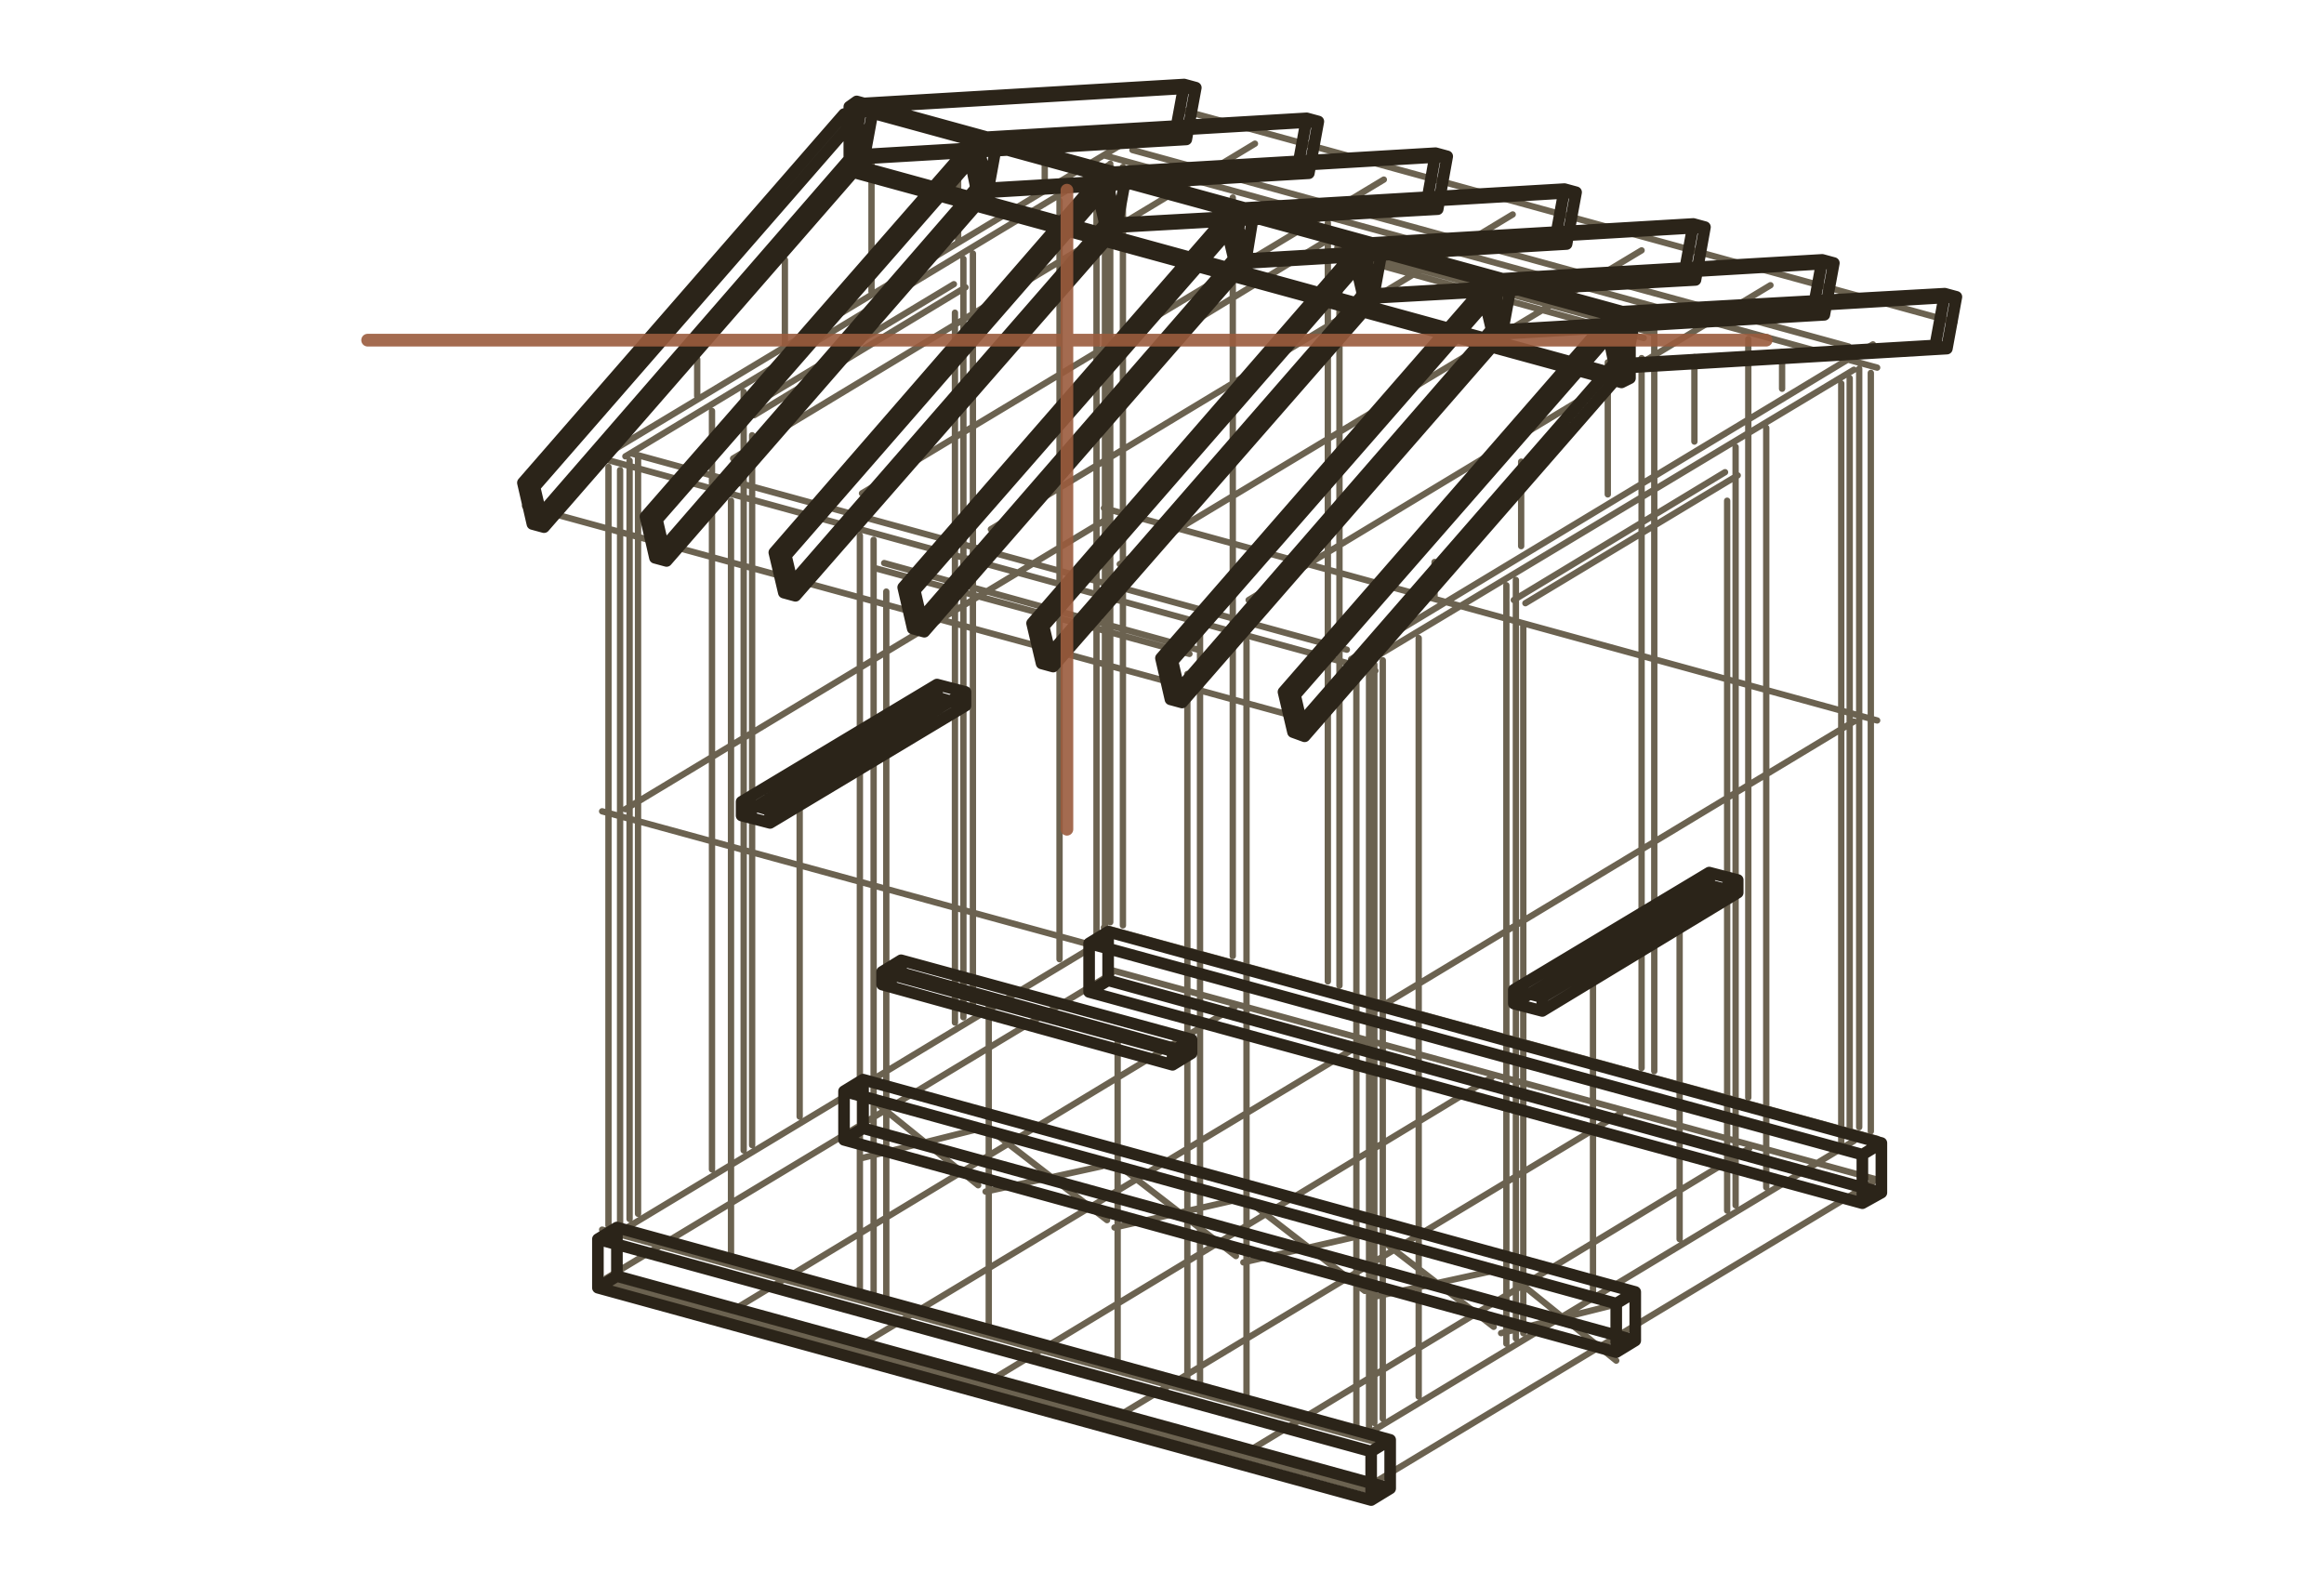
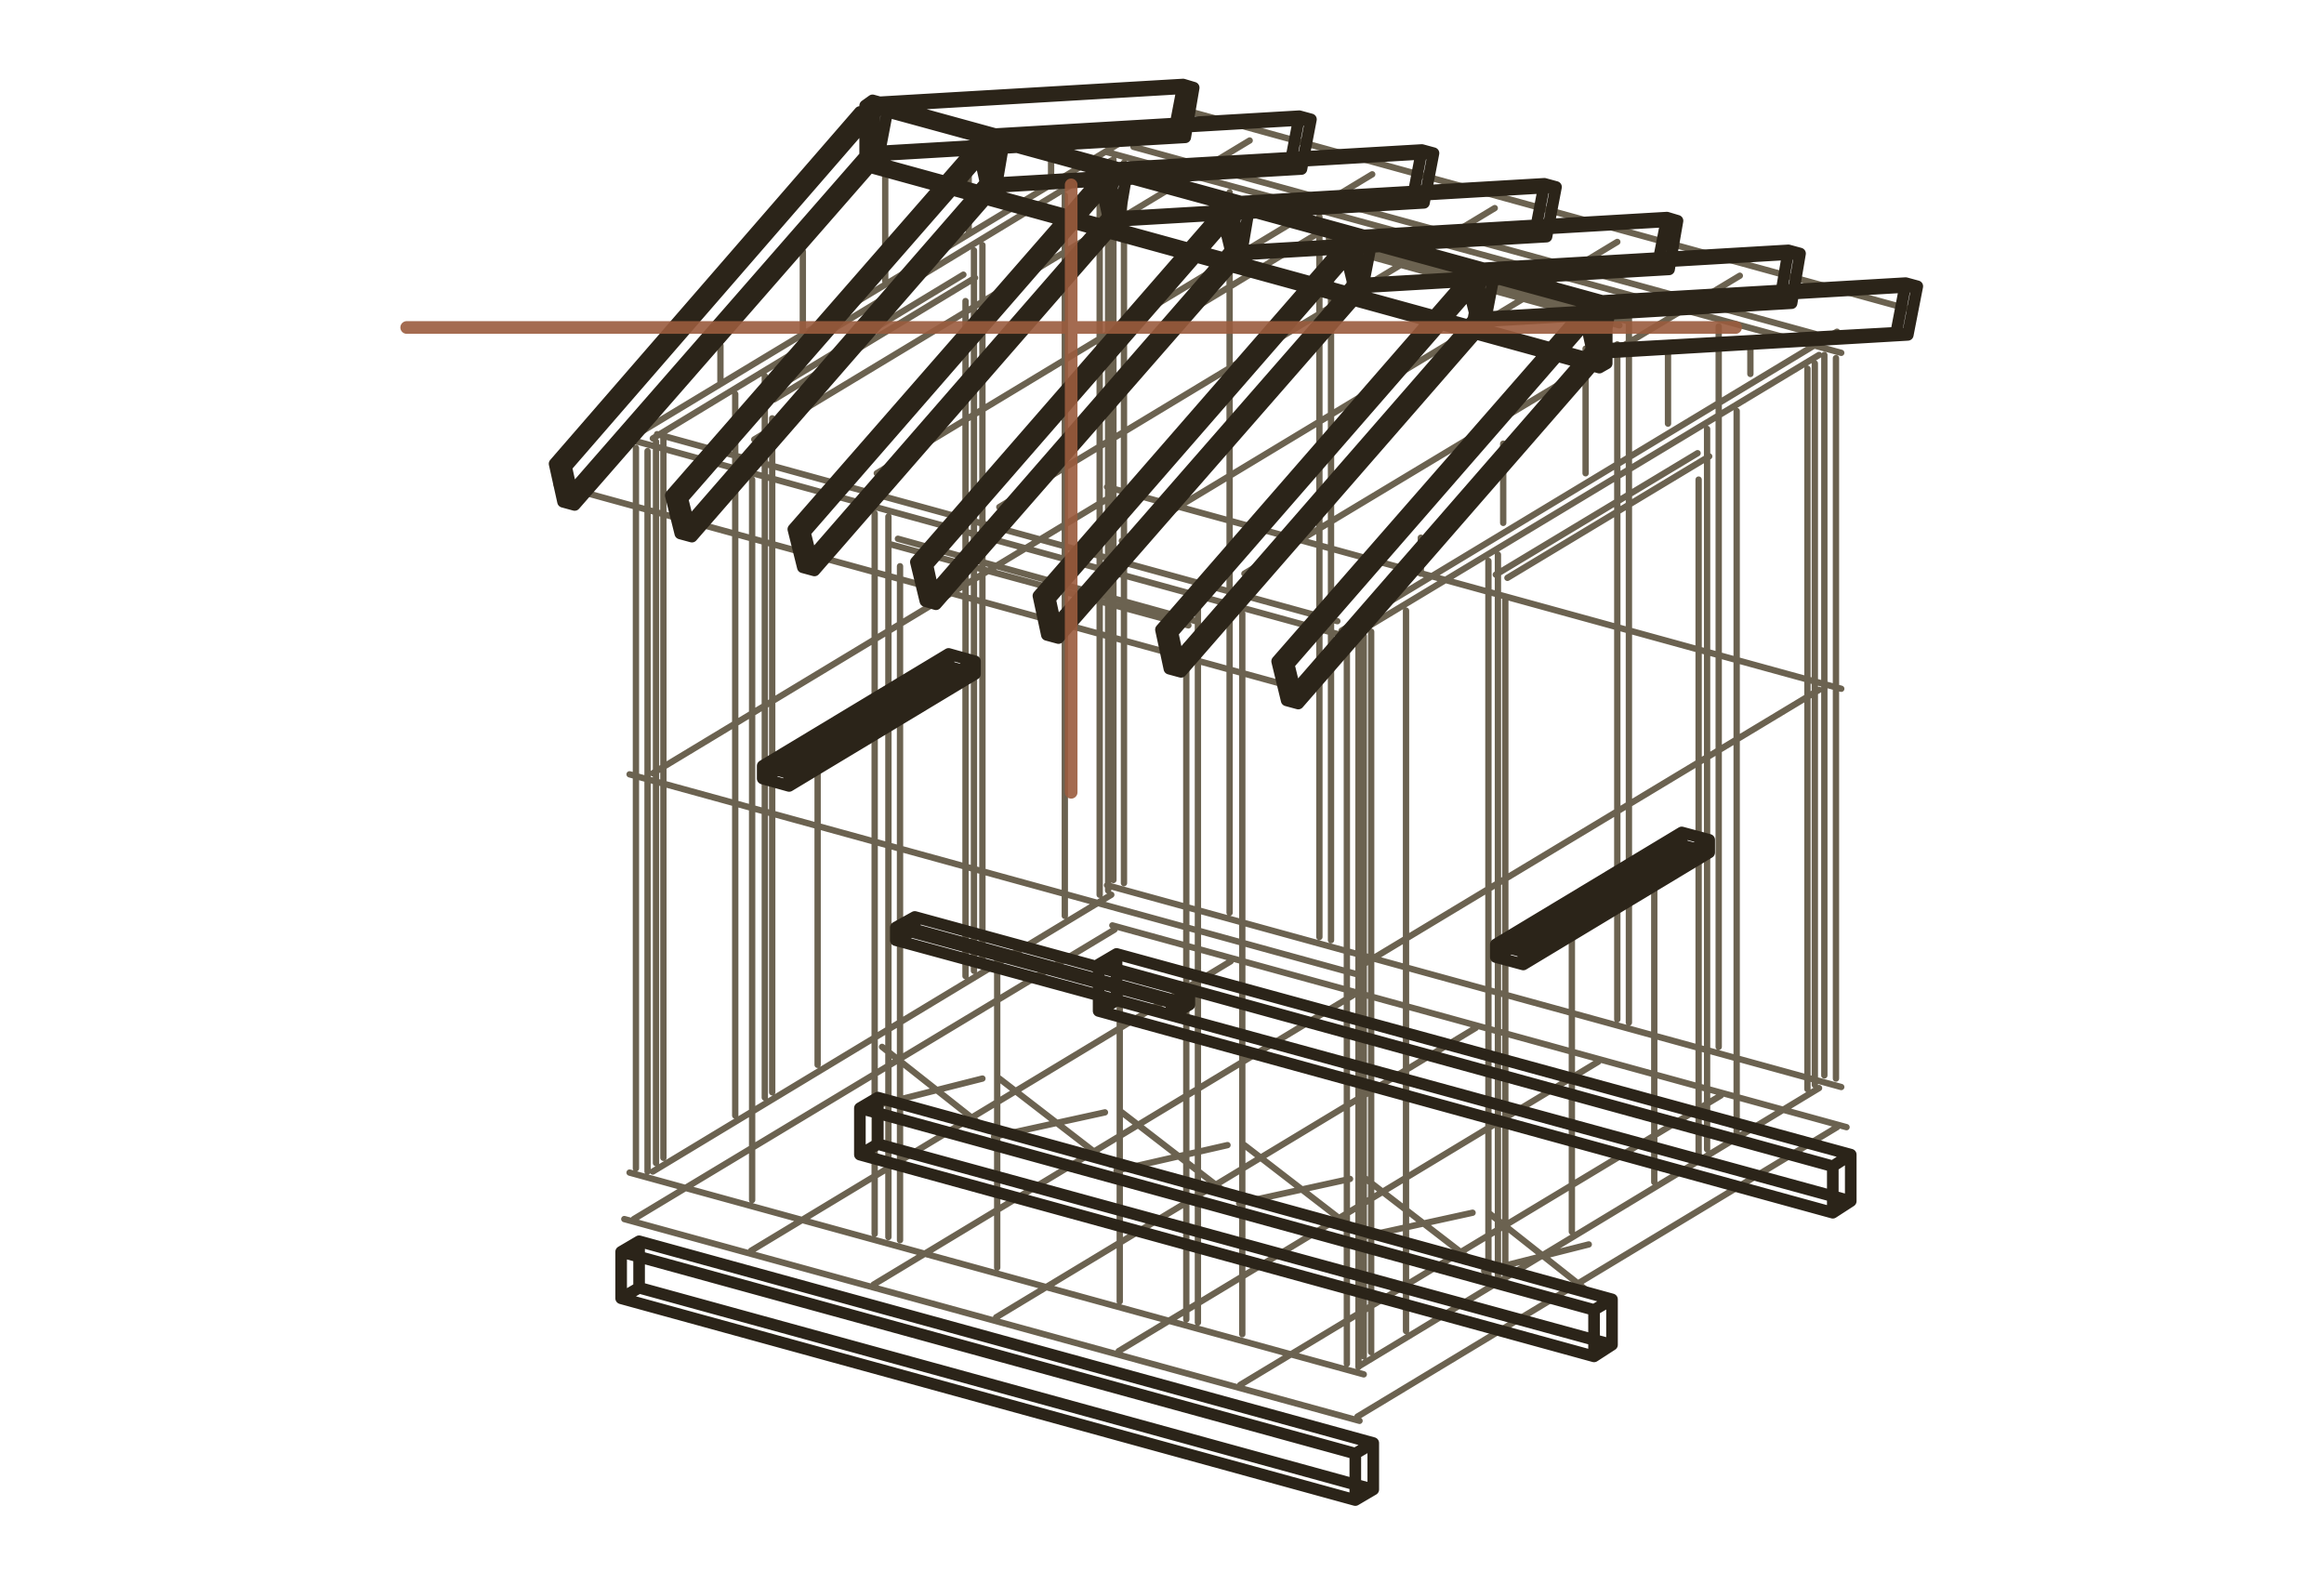
<svg xmlns="http://www.w3.org/2000/svg" viewBox="0 0 220 150" width="220" height="150" role="img">
  <g fill="none" stroke="#6b6250" stroke-width="0.6" stroke-linecap="round">
-     <path d="M105.2 92.2L57.4 121M116.9 95.3L69.1 124.2M129.1 98.7L81.2 127.5M141.2 102L93.4 130.9M153.4 105.4L105.6 134.2M165.6 108.7L117.8 137.6M177.3 111.9L129.5 140.7M105.1 91.8L178.2 111.8M56.5 121.1L129.6 141.1M82.2 103.8L92.6 112.2M81.7 109.6L92.1 107M93.8 107L104.8 115.5M93.3 112.8L104.3 110.4M106 110.4L117 118.9M105.5 116.2L116.5 113.7M118.2 113.7L129.2 122.2M117.7 119.5L128.7 117M130.4 117.1L141.4 125.6M129.9 122.8L140.9 120.4M142.6 120.4L153 128.8M142.1 126.2L152.5 123.6M104.5 87.8L177.7 107.8M104.5 14.7L177.7 34.8M107.2 14.2L175 32.8M105.1 87.3L105.1 15.5M116.7 90.5L116.7 18.7M165.5 103.9L165.5 32.1M177.1 107.1L177.1 35.3M106.3 87.6L106.3 15.8M176 106.7L176 34.9M125.7 92.9L125.7 21.1M126.8 93.3L126.8 26.1M156.6 101.4L156.6 29.6M155.4 101.1L155.4 33.9M126.6 23.4L156.4 31.5M125.9 23.8L155.6 32M130.2 136.5L57 116.4M130.2 63.5L57 43.4M127.5 61.5L59.7 42.9M129.6 135.7L129.6 63.9M118 132.5L118 60.7M81.4 122.5L81.4 50.7M69.2 119.2L69.2 47.4M57.6 116L57.6 44.2M128.4 135.4L128.4 63.6M58.7 116.3L58.7 44.5M113.6 131.3L113.6 59.5M112.4 131L112.4 63.8M82.7 122.9L82.7 51.1M83.9 123.2L83.9 56M112.6 61.9L82.9 53.8M113.4 61.5L83.7 53.3M105.8 129.2L105.8 98.5M93.6 125.9L93.6 95.2M175.5 108L129.7 135.6M175.5 35L129.7 62.5M177.3 32.6L127.9 62.4M175.1 107.6L175.1 35.8M167.2 112.4L167.2 40.5M142.6 127.2L142.6 55.4M134.3 132.2L134.3 60.4M130.1 134.7L130.1 62.9M174.3 108.1L174.3 36.3M130.9 134.3L130.9 62.5M164.3 114.1L164.3 42.3M163.5 114.6L163.5 47.4M143.5 126.7L143.5 54.9M144.2 126.2L144.2 59M164.5 45L144.4 57.1M163.3 44.7L143.3 56.8M159 117.3L159 86.7M150.8 122.3L150.8 91.6M59.2 116.3L105 88.7M59.2 43.2L105 15.6M57.4 43L106.8 13.3M59.6 115.4L59.6 43.6M67.4 110.7L67.4 38.9M92.1 95.8L92.1 24M100.3 90.8L100.3 19M104.6 88.3L104.6 16.5M60.4 114.9L60.4 43.1M103.8 88.7L103.8 16.9M70.4 108.9L70.4 37.1M71.2 108.4L71.2 41.2M91.2 96.3L91.2 24.5M90.4 96.8L90.4 29.6M70.2 39L90.3 26.9M71.4 39.3L91.4 27.2M75.7 105.7L75.7 75.1M83.9 100.8L83.9 70.1M118.8 13.6L69.4 43.4M131 17L81.6 46.7M143.2 20.3L93.8 50.1M155.4 23.7L106 53.4M167.6 27L118.2 56.8M126.7 22.1L110.3 32.1M98.9 17.7L98.9 14.2M90.7 22.7L90.7 14.7M82.5 27.6L82.5 15.2M74.3 32.6L74.3 24.6M66 37.5L66 34M168.7 36.8L168.7 33.3M160.4 41.8L160.4 33.8M152.2 46.8L152.2 34.3M144 51.7L144 43.7M135.8 56.7L135.8 53.2M111.8 10.4L185 30.5M122.9 67.9L49.7 47.9M104.5 48.1L177.7 68.2M130.2 96.8L57 76.8M175.5 68.3L129.7 95.9M59.2 76.6L105 49" />
+     <path d="M105.5 88L60 115.4M116.5 91L71.1 118.4M128.1 94.2L82.7 121.6M139.7 97.3L94.3 124.7M151.3 100.5L105.9 127.9M162.9 103.7L117.4 131.1M173.9 106.7L128.5 134.1M105.3 87.6L174.8 106.7M59.1 115.4L128.7 134.5M83.5 99.1L93.5 107M83.1 104.6L93 102.1M94.6 102.1L105.1 110.2M94.1 107.6L104.6 105.3M106.2 105.3L116.7 113.4M105.7 110.8L116.2 108.4M117.8 108.4L128.3 116.5M117.3 113.9L127.8 111.6M129.3 111.6L139.8 119.7M128.9 117.1L139.4 114.8M140.9 114.8L150.9 122.7M140.5 120.3L150.4 117.8M104.8 83.8L174.3 102.9M104.8 14.4L174.3 33.4M107.3 13.9L171.8 31.6M105.4 83.3L105.4 15.1M116.4 86.4L116.4 18.2M162.7 99.1L162.7 30.9M173.8 102.1L173.8 33.9M106.4 83.6L106.4 15.4M172.7 101.8L172.7 33.6M124.9 88.7L124.9 20.5M126 89L126 25.2M154.2 96.8L154.2 28.5M153.1 96.5L153.1 32.6M125.8 22.6L154.1 30.4M125.1 23L153.3 30.8M129.1 130.1L59.6 111M129.1 60.7L59.6 41.6M126.6 58.8L62.2 41.1M128.6 129.4L128.6 61.1M117.6 126.3L117.6 58.1M82.8 116.8L82.8 48.6M71.2 113.6L71.2 45.4M60.2 110.6L60.2 42.4M127.5 129.1L127.5 60.8M61.3 110.9L61.3 42.7M113.4 125.2L113.4 57M112.3 124.9L112.3 61.1M84.1 117.1L84.1 48.9M85.2 117.4L85.2 53.6M112.5 59.2L84.2 51.5M113.2 58.8L85 51M106 123.2L106 94M94.4 120L94.4 90.9M172.2 103L128.7 129.3M172.2 33.6L128.7 59.8M173.9 31.4L127 59.7M171.8 102.7L171.8 34.4M164.4 107.2L164.4 38.9M140.9 121.3L140.9 53.1M133.1 126L133.1 57.8M129.1 128.4L129.1 60.2M171.1 103.1L171.1 34.9M129.8 128L129.8 59.8M161.6 108.8L161.6 40.6M160.8 109.3L160.8 45.4M141.8 120.8L141.8 52.5M142.5 120.3L142.5 56.5M161.8 43.2L142.7 54.7M160.7 42.9L141.6 54.4M156.6 111.9L156.6 82.7M148.8 116.6L148.8 87.5M61.8 110.9L105.2 84.7M61.8 41.5L105.2 15.2M60 41.3L106.9 13M62.1 110.1L62.1 41.8M69.6 105.6L69.6 37.3M93 91.4L93 23.2M100.8 86.7L100.8 18.5M104.9 84.3L104.9 16.1M62.8 109.6L62.8 41.4M104.1 84.7L104.1 16.5M72.4 103.9L72.4 35.6M73.1 103.4L73.1 39.6M92.2 91.9L92.2 23.7M91.4 92.4L91.4 28.5M72.2 37.5L91.2 26M73.3 37.8L92.3 26.3M77.4 100.8L77.4 71.7M85.2 96.1L85.2 67M118.3 13.3L71.4 41.6M129.9 16.5L83 44.8M141.5 19.7L94.6 48M153.1 22.9L106.2 51.2M164.7 26.1L117.8 54.3M125.9 21.4L110.2 30.9M99.5 17.2L99.5 13.9M91.7 21.9L91.7 14.4M83.8 26.6L83.8 14.8M76 31.4L76 23.8M68.2 36.1L68.2 32.7M165.7 35.4L165.7 32.1M157.9 40.1L157.9 32.5M150.1 44.8L150.1 33M142.3 49.5L142.3 42M134.5 54.3L134.5 50.9M111.7 10.3L181.2 29.4M122.3 65L52.7 45.9M104.8 46.1L174.3 65.2M129.1 92.4L59.6 73.3M172.2 65.3L128.7 91.5M61.8 73.2L105.2 47" />
  </g>
  <g fill="none" stroke="#2b2419" stroke-width="1.1" stroke-linecap="round">
-     <path d="M104.9 92.8L103.1 93.9M104.9 88.2L103.1 89.3M178.1 112.9L176.3 113.9M178.1 108.2L176.3 109.3M104.9 92.8L104.9 88.2M103.1 93.9L103.1 89.3M178.1 112.9L178.1 108.2M176.3 113.9L176.3 109.3M104.9 92.8L178.1 112.9M103.1 93.9L176.3 113.9M104.9 88.2L178.1 108.2M103.1 89.3L176.3 109.3M81.7 106.8L79.9 107.9M81.7 102.2L79.9 103.3M154.8 126.9L153 128M154.8 122.3L153 123.4M81.7 106.8L81.7 102.2M79.9 107.9L79.9 103.3M154.8 126.9L154.8 122.3M153 128L153 123.4M81.7 106.8L154.8 126.9M79.9 107.9L153 128M81.7 102.2L154.8 122.3M79.9 103.3L153 123.4M58.4 120.8L56.6 121.9M58.4 116.2L56.6 117.3M131.6 140.9L129.8 142M131.6 136.3L129.8 137.4M58.4 120.8L58.4 116.2M56.6 121.9L56.6 117.3M131.6 140.9L131.6 136.3M129.8 142L129.8 137.4M58.4 120.8L131.6 140.9M56.6 121.9L129.8 142M58.4 116.2L131.6 136.3M56.6 117.3L129.8 137.4M112.8 99.7L112.8 98.4M111 100.8L111 99.5M85.3 92.1L85.3 90.9M83.5 93.2L83.5 92M112.8 99.7L111 100.8M112.8 98.4L111 99.5M85.3 92.1L83.5 93.2M85.3 90.9L83.5 92M112.8 99.7L85.3 92.1M112.8 98.4L85.3 90.9M111 100.8L83.5 93.2M111 99.5L83.5 92M161.8 83.8L161.8 82.6M164.5 84.5L164.5 83.3M143.3 95L143.3 93.7M146 95.7L146 94.4M161.8 83.8L164.5 84.5M161.8 82.6L164.5 83.3M143.3 95L146 95.7M143.3 93.7L146 94.4M161.8 83.8L143.3 95M161.8 82.6L143.3 93.7M164.5 84.5L146 95.7M164.5 83.3L146 94.4M72.9 77.9L72.9 76.7M70.2 77.2L70.2 75.9M91.4 66.8L91.4 65.5M88.7 66L88.7 64.8M72.9 77.9L70.2 77.2M72.9 76.7L70.2 75.9M91.4 66.8L88.7 66M91.4 65.5L88.7 64.8M72.9 77.9L91.4 66.8M72.9 76.7L91.4 65.5M70.2 77.2L88.7 66M70.2 75.9L88.7 64.8M112.3 13.2L111.2 12.9M113.2 8.3L112.1 8M81.8 15L80.7 14.7M82.7 10.1L81.6 9.8M112.3 13.2L113.2 8.3M111.2 12.9L112.1 8M81.8 15L82.7 10.1M80.7 14.7L81.6 9.8M112.3 13.2L81.8 15M111.2 12.9L80.7 14.7M113.2 8.3L82.7 10.1M112.1 8L81.6 9.8M82 14.9L80.8 14.6M81.1 11.1L79.9 10.8M51.5 49.9L50.4 49.6M50.6 46.1L49.5 45.7M82 14.9L81.1 11.1M80.8 14.6L79.9 10.8M51.5 49.9L50.6 46.1M50.4 49.6L49.5 45.7M82 14.9L51.5 49.9M80.8 14.6L50.4 49.6M81.1 11.1L50.6 46.1M79.9 10.8L49.5 45.7M123.9 16.4L122.8 16.1M124.8 11.5L123.7 11.2M93.5 18.2L92.3 17.9M94.4 13.3L93.2 13M123.9 16.4L124.8 11.5M122.8 16.1L123.7 11.2M93.5 18.2L94.4 13.3M92.3 17.9L93.2 13M123.9 16.4L93.5 18.2M122.8 16.1L92.3 17.9M124.8 11.5L94.4 13.3M123.7 11.2L93.2 13M93.6 18.1L92.4 17.8M92.7 14.3L91.6 14M63.1 53.1L62 52.8M62.2 49.2L61.1 48.9M93.6 18.1L92.7 14.3M92.4 17.8L91.6 14M63.1 53.1L62.2 49.2M62 52.8L61.1 48.9M93.6 18.1L63.1 53.1M92.4 17.8L62 52.8M92.7 14.3L62.2 49.2M91.6 14L61.1 48.9M136.1 19.8L135 19.5M137 14.8L135.9 14.5M105.7 21.5L104.5 21.2M106.6 16.6L105.4 16.3M136.1 19.8L137 14.8M135 19.5L135.9 14.5M105.7 21.5L106.6 16.6M104.5 21.2L105.4 16.3M136.1 19.8L105.7 21.5M135 19.5L104.5 21.2M137 14.8L106.6 16.6M135.9 14.5L105.4 16.3M105.8 21.5L104.6 21.2M104.9 17.6L103.7 17.3M75.3 56.4L74.2 56.1M74.4 52.6L73.3 52.3M105.8 21.5L104.9 17.6M104.6 21.2L103.7 17.3M75.3 56.4L74.4 52.6M74.2 56.1L73.3 52.3M105.8 21.5L75.3 56.4M104.6 21.2L74.2 56.1M104.9 17.6L74.4 52.6M103.7 17.3L73.3 52.3M148.3 23.1L147.2 22.8M149.2 18.2L148.1 17.9M117.9 24.9L116.7 24.6M118.7 20L117.6 19.7M148.3 23.1L149.2 18.2M147.2 22.8L148.1 17.9M117.9 24.9L118.7 20M116.7 24.6L117.6 19.7M148.3 23.1L117.9 24.9M147.2 22.8L116.7 24.6M149.2 18.2L118.7 20M148.1 17.9L117.6 19.7M118 24.8L116.8 24.5M117.1 21L115.9 20.7M87.5 59.8L86.4 59.5M86.6 55.9L85.5 55.6M118 24.8L117.1 21M116.8 24.5L115.9 20.7M87.5 59.8L86.6 55.9M86.4 59.5L85.5 55.6M118 24.8L87.5 59.8M116.8 24.5L86.4 59.5M117.1 21L86.6 55.9M115.9 20.7L85.5 55.6M160.5 26.5L159.4 26.1M161.4 21.5L160.3 21.2M130 28.2L128.9 27.9M130.9 23.3L129.8 23M160.5 26.5L161.4 21.5M159.4 26.1L160.3 21.2M130 28.2L130.9 23.3M128.9 27.9L129.8 23M160.5 26.5L130 28.2M159.4 26.1L128.9 27.9M161.4 21.5L130.9 23.3M160.3 21.2L129.8 23M130.2 28.2L129 27.9M129.3 24.3L128.1 24M99.7 63.1L98.6 62.8M98.8 59.3L97.7 59M130.2 28.2L129.3 24.3M129 27.9L128.1 24M99.7 63.1L98.8 59.3M98.6 62.8L97.7 59M130.2 28.2L99.7 63.1M129 27.9L98.6 62.8M129.3 24.3L98.8 59.3M128.1 24L97.7 59M172.7 29.8L171.6 29.5M173.6 24.9L172.5 24.6M142.2 31.6L141.1 31.3M143.1 26.7L142 26.4M172.7 29.8L173.6 24.9M171.6 29.5L172.5 24.6M142.2 31.6L143.1 26.7M141.1 31.3L142 26.4M172.7 29.8L142.2 31.6M171.6 29.5L141.1 31.3M173.6 24.9L143.1 26.7M172.5 24.6L142 26.4M142.4 31.5L141.2 31.2M141.5 27.7L140.3 27.4M111.9 66.5L110.8 66.2M111 62.6L109.9 62.3M142.4 31.5L141.5 27.7M141.2 31.2L140.3 27.4M111.9 66.5L111 62.6M110.8 66.2L109.9 62.3M142.4 31.5L111.9 66.5M141.2 31.2L110.8 66.2M141.5 27.7L111 62.6M140.3 27.4L109.9 62.3M184.3 33L183.2 32.7M185.2 28.1L184.1 27.8M153.9 34.8L152.7 34.5M154.8 29.9L153.6 29.5M184.3 33L185.2 28.1M183.2 32.7L184.1 27.8M153.9 34.8L154.8 29.9M152.7 34.5L153.6 29.5M184.3 33L153.9 34.8M183.2 32.7L152.7 34.5M185.2 28.1L154.8 29.9M184.1 27.8L153.6 29.5M154 34.7L152.8 34.4M153.1 30.9L152 30.5M123.5 69.7L122.4 69.3M122.6 65.8L121.5 65.5M154 34.7L153.1 30.9M152.8 34.4L152 30.5M123.5 69.7L122.6 65.8M122.4 69.3L121.5 65.5M154 34.7L123.5 69.7M152.8 34.4L122.4 69.3M153.1 30.9L122.6 65.8M152 30.5L121.5 65.5M81.1 15.7L80.4 16.2M81.1 9.6L80.4 10.1M154.3 35.8L153.5 36.2M154.3 29.7L153.5 30.1M81.1 15.7L81.1 9.6M80.4 16.2L80.4 10.1M154.3 35.8L154.3 29.7M153.5 36.2L153.5 30.1M81.1 15.7L154.3 35.8M80.4 16.2L153.5 36.2M81.1 9.6L154.3 29.7M80.4 10.1L153.5 30.1" />
+     <path d="M105.7 94.7L104 95.7M105.7 90.3L104 91.3M175.2 113.7L173.5 114.8M175.2 109.3L173.5 110.4M105.7 94.7L105.7 90.3M104 95.7L104 91.3M175.2 113.7L175.2 109.3M173.5 114.8L173.5 110.4M105.7 94.7L175.2 113.7M104 95.7L173.5 114.8M105.7 90.3L175.2 109.3M104 91.3L173.5 110.4M83.1 108.3L81.4 109.3M83.1 103.9L81.4 104.9M152.6 127.3L150.9 128.4M152.6 123L150.9 124M83.1 108.3L83.1 103.9M81.4 109.3L81.4 104.9M152.6 127.3L152.6 123M150.9 128.4L150.9 124M83.1 108.3L152.6 127.3M81.4 109.3L150.9 128.4M83.1 103.9L152.6 123M81.4 104.9L150.9 124M60.5 121.9L58.8 122.9M60.5 117.5L58.8 118.5M130 141L128.3 142M130 136.6L128.3 137.6M60.5 121.9L60.5 117.5M58.8 122.9L58.8 118.5M130 141L130 136.6M128.3 142L128.3 137.6M60.5 121.9L130 141M58.8 122.9L128.3 142M60.5 117.5L130 136.6M58.8 118.5L128.3 137.6M112.6 95.1L112.6 93.9M110.9 96.1L110.9 94.9M86.6 88L86.6 86.8M84.8 89L84.8 87.8M112.6 95.1L110.9 96.1M112.6 93.9L110.9 94.9M86.6 88L84.8 89M86.6 86.8L84.8 87.8M112.6 95.1L86.6 88M112.6 93.9L86.6 86.8M110.9 96.1L84.8 89M110.9 94.9L84.8 87.8M159.2 80L159.2 78.8M161.8 80.7L161.8 79.5M141.6 90.6L141.6 89.4M144.2 91.3L144.2 90.1M159.2 80L161.8 80.7M159.2 78.8L161.8 79.5M141.6 90.6L144.2 91.3M141.6 89.4L144.2 90.1M159.2 80L141.6 90.6M159.2 78.8L141.6 89.4M161.8 80.7L144.2 91.3M161.8 79.5L144.2 90.1M74.7 74.4L74.7 73.2M72.2 73.7L72.2 72.5M92.3 63.8L92.3 62.6M89.8 63.1L89.8 61.9M74.7 74.4L72.2 73.7M74.7 73.2L72.2 72.5M92.3 63.8L89.8 63.1M92.3 62.6L89.8 61.9M74.7 74.4L92.3 63.8M74.7 73.2L92.3 62.6M72.2 73.7L89.8 63.1M72.2 72.5L89.8 61.9M112.2 13L111.1 12.7M113 8.3L112 8M83.2 14.7L82.2 14.4M84.1 10L83 9.7M112.2 13L113 8.3M111.1 12.7L112 8M83.2 14.7L84.1 10M82.2 14.4L83 9.7M112.2 13L83.2 14.7M111.1 12.7L82.2 14.4M113 8.3L84.1 10M112 8L83 9.7M83.4 14.6L82.3 14.3M82.5 10.9L81.4 10.6M54.4 47.8L53.3 47.5M53.6 44.2L52.5 43.9M83.4 14.6L82.5 10.9M82.3 14.3L81.4 10.6M54.4 47.8L53.6 44.2M53.3 47.5L52.5 43.9M83.4 14.6L54.4 47.8M82.3 14.3L53.3 47.5M82.5 10.9L53.6 44.2M81.4 10.6L52.5 43.9M123.2 16L122.1 15.7M124.1 11.3L123 11M94.3 17.7L93.2 17.4M95.1 13L94.1 12.7M123.2 16L124.1 11.3M122.1 15.7L123 11M94.3 17.7L95.1 13M93.2 17.4L94.1 12.7M123.2 16L94.3 17.7M122.1 15.7L93.2 17.4M124.1 11.3L95.1 13M123 11L94.1 12.7M94.4 17.6L93.3 17.3M93.6 14L92.5 13.7M65.5 50.8L64.4 50.5M64.6 47.2L63.5 46.9M94.4 17.6L93.6 14M93.3 17.3L92.5 13.7M65.5 50.8L64.6 47.2M64.4 50.5L63.5 46.9M94.4 17.6L65.5 50.8M93.3 17.3L64.4 50.5M93.6 14L64.6 47.2M92.5 13.7L63.5 46.9M134.8 19.2L133.7 18.9M135.7 14.5L134.6 14.2M105.9 20.9L104.8 20.6M106.7 16.2L105.6 15.9M134.8 19.2L135.7 14.5M133.7 18.9L134.6 14.2M105.9 20.9L106.7 16.2M104.8 20.6L105.6 15.9M134.8 19.2L105.9 20.9M133.7 18.9L104.8 20.6M135.7 14.5L106.7 16.2M134.6 14.2L105.6 15.9M106 20.8L104.9 20.5M105.1 17.2L104.1 16.9M77.1 54L76 53.7M76.2 50.4L75.1 50.1M106 20.8L105.1 17.2M104.9 20.5L104.1 16.9M77.1 54L76.2 50.4M76 53.7L75.1 50.1M106 20.8L77.1 54M104.9 20.5L76 53.7M105.1 17.2L76.2 50.4M104.1 16.9L75.1 50.1M146.4 22.4L145.3 22.1M147.3 17.7L146.2 17.4M117.5 24.1L116.4 23.8M118.3 19.4L117.2 19.1M146.4 22.4L147.3 17.7M145.3 22.1L146.2 17.4M117.5 24.1L118.3 19.4M116.4 23.8L117.2 19.1M146.4 22.4L117.5 24.1M145.3 22.1L116.4 23.8M147.3 17.7L118.3 19.4M146.2 17.4L117.2 19.1M117.6 24L116.5 23.7M116.7 20.3L115.6 20M88.6 57.2L87.6 56.9M87.8 53.5L86.7 53.2M117.6 24L116.7 20.3M116.5 23.7L115.6 20M88.6 57.2L87.8 53.5M87.6 56.9L86.7 53.2M117.6 24L88.6 57.2M116.5 23.7L87.6 56.9M116.7 20.3L87.8 53.5M115.6 20L86.7 53.2M158 25.5L156.9 25.2M158.8 20.9L157.8 20.6M129 27.2L128 26.9M129.9 22.6L128.8 22.3M158 25.5L158.8 20.9M156.9 25.2L157.8 20.6M129 27.2L129.9 22.6M128 26.9L128.8 22.3M158 25.5L129 27.2M156.9 25.2L128 26.9M158.8 20.9L129.9 22.6M157.8 20.6L128.8 22.3M129.2 27.2L128.1 26.9M128.3 23.5L127.2 23.2M100.2 60.4L99.1 60.1M99.4 56.7L98.3 56.4M129.2 27.2L128.3 23.5M128.1 26.9L127.2 23.2M100.2 60.4L99.4 56.7M99.1 60.1L98.3 56.4M129.2 27.2L100.2 60.4M128.1 26.9L99.1 60.1M128.3 23.5L99.4 56.7M127.2 23.2L98.3 56.4M169.6 28.7L168.5 28.4M170.4 24L169.3 23.7M140.6 30.4L139.5 30.1M141.5 25.7L140.4 25.4M169.6 28.7L170.4 24M168.5 28.4L169.3 23.7M140.6 30.4L141.5 25.7M139.5 30.1L140.4 25.4M169.6 28.7L140.6 30.4M168.5 28.4L139.5 30.1M170.4 24L141.5 25.7M169.3 23.7L140.4 25.4M140.8 30.3L139.7 30M139.9 26.7L138.8 26.4M111.8 63.6L110.7 63.3M111 59.9L109.9 59.6M140.8 30.3L139.9 26.7M139.7 30L138.8 26.4M111.8 63.6L111 59.9M110.7 63.3L109.9 59.6M140.8 30.3L111.8 63.6M139.7 30L110.7 63.3M139.9 26.7L111 59.9M138.8 26.4L109.9 59.6M180.6 31.7L179.5 31.5M181.5 27.1L180.4 26.8M151.7 33.4L150.6 33.1M152.5 28.8L151.4 28.5M180.6 31.7L181.5 27.1M179.5 31.5L180.4 26.8M151.7 33.4L152.5 28.8M150.6 33.1L151.4 28.5M180.6 31.7L151.7 33.4M179.5 31.5L150.6 33.1M181.5 27.1L152.5 28.8M180.4 26.8L151.4 28.5M151.8 33.4L150.7 33.1M150.9 29.7L149.9 29.4M122.9 66.6L121.8 66.3M122 62.9L120.9 62.6M151.8 33.4L150.9 29.7M150.7 33.1L149.9 29.4M122.9 66.6L122 62.9M121.8 66.3L120.9 62.6M151.8 33.4L122.9 66.6M150.7 33.1L121.8 66.3M150.9 29.7L122 62.9M149.9 29.4L120.9 62.6M82.6 15.3L81.9 15.7M82.6 9.5L81.9 10M152.1 34.4L151.4 34.8M152.1 28.6L151.4 29M82.6 15.3L82.6 9.5M81.9 15.7L81.9 10M152.1 34.4L152.1 28.6M151.4 34.8L151.4 29M82.6 15.3L152.1 34.4M81.9 15.7L151.4 34.8M82.6 9.5L152.1 28.6M81.9 10L151.4 29" />
  </g>
  <g fill="none" stroke="#9a5b3d" stroke-width="1.2" stroke-linecap="round" opacity="0.9">
-     <path d="M101 78.5L101 18M34.8 32.2L167.2 32.2" />
+     <path d="M101.4 75L101.4 17.5M38.5 31L164.3 31" />
  </g>
</svg>
